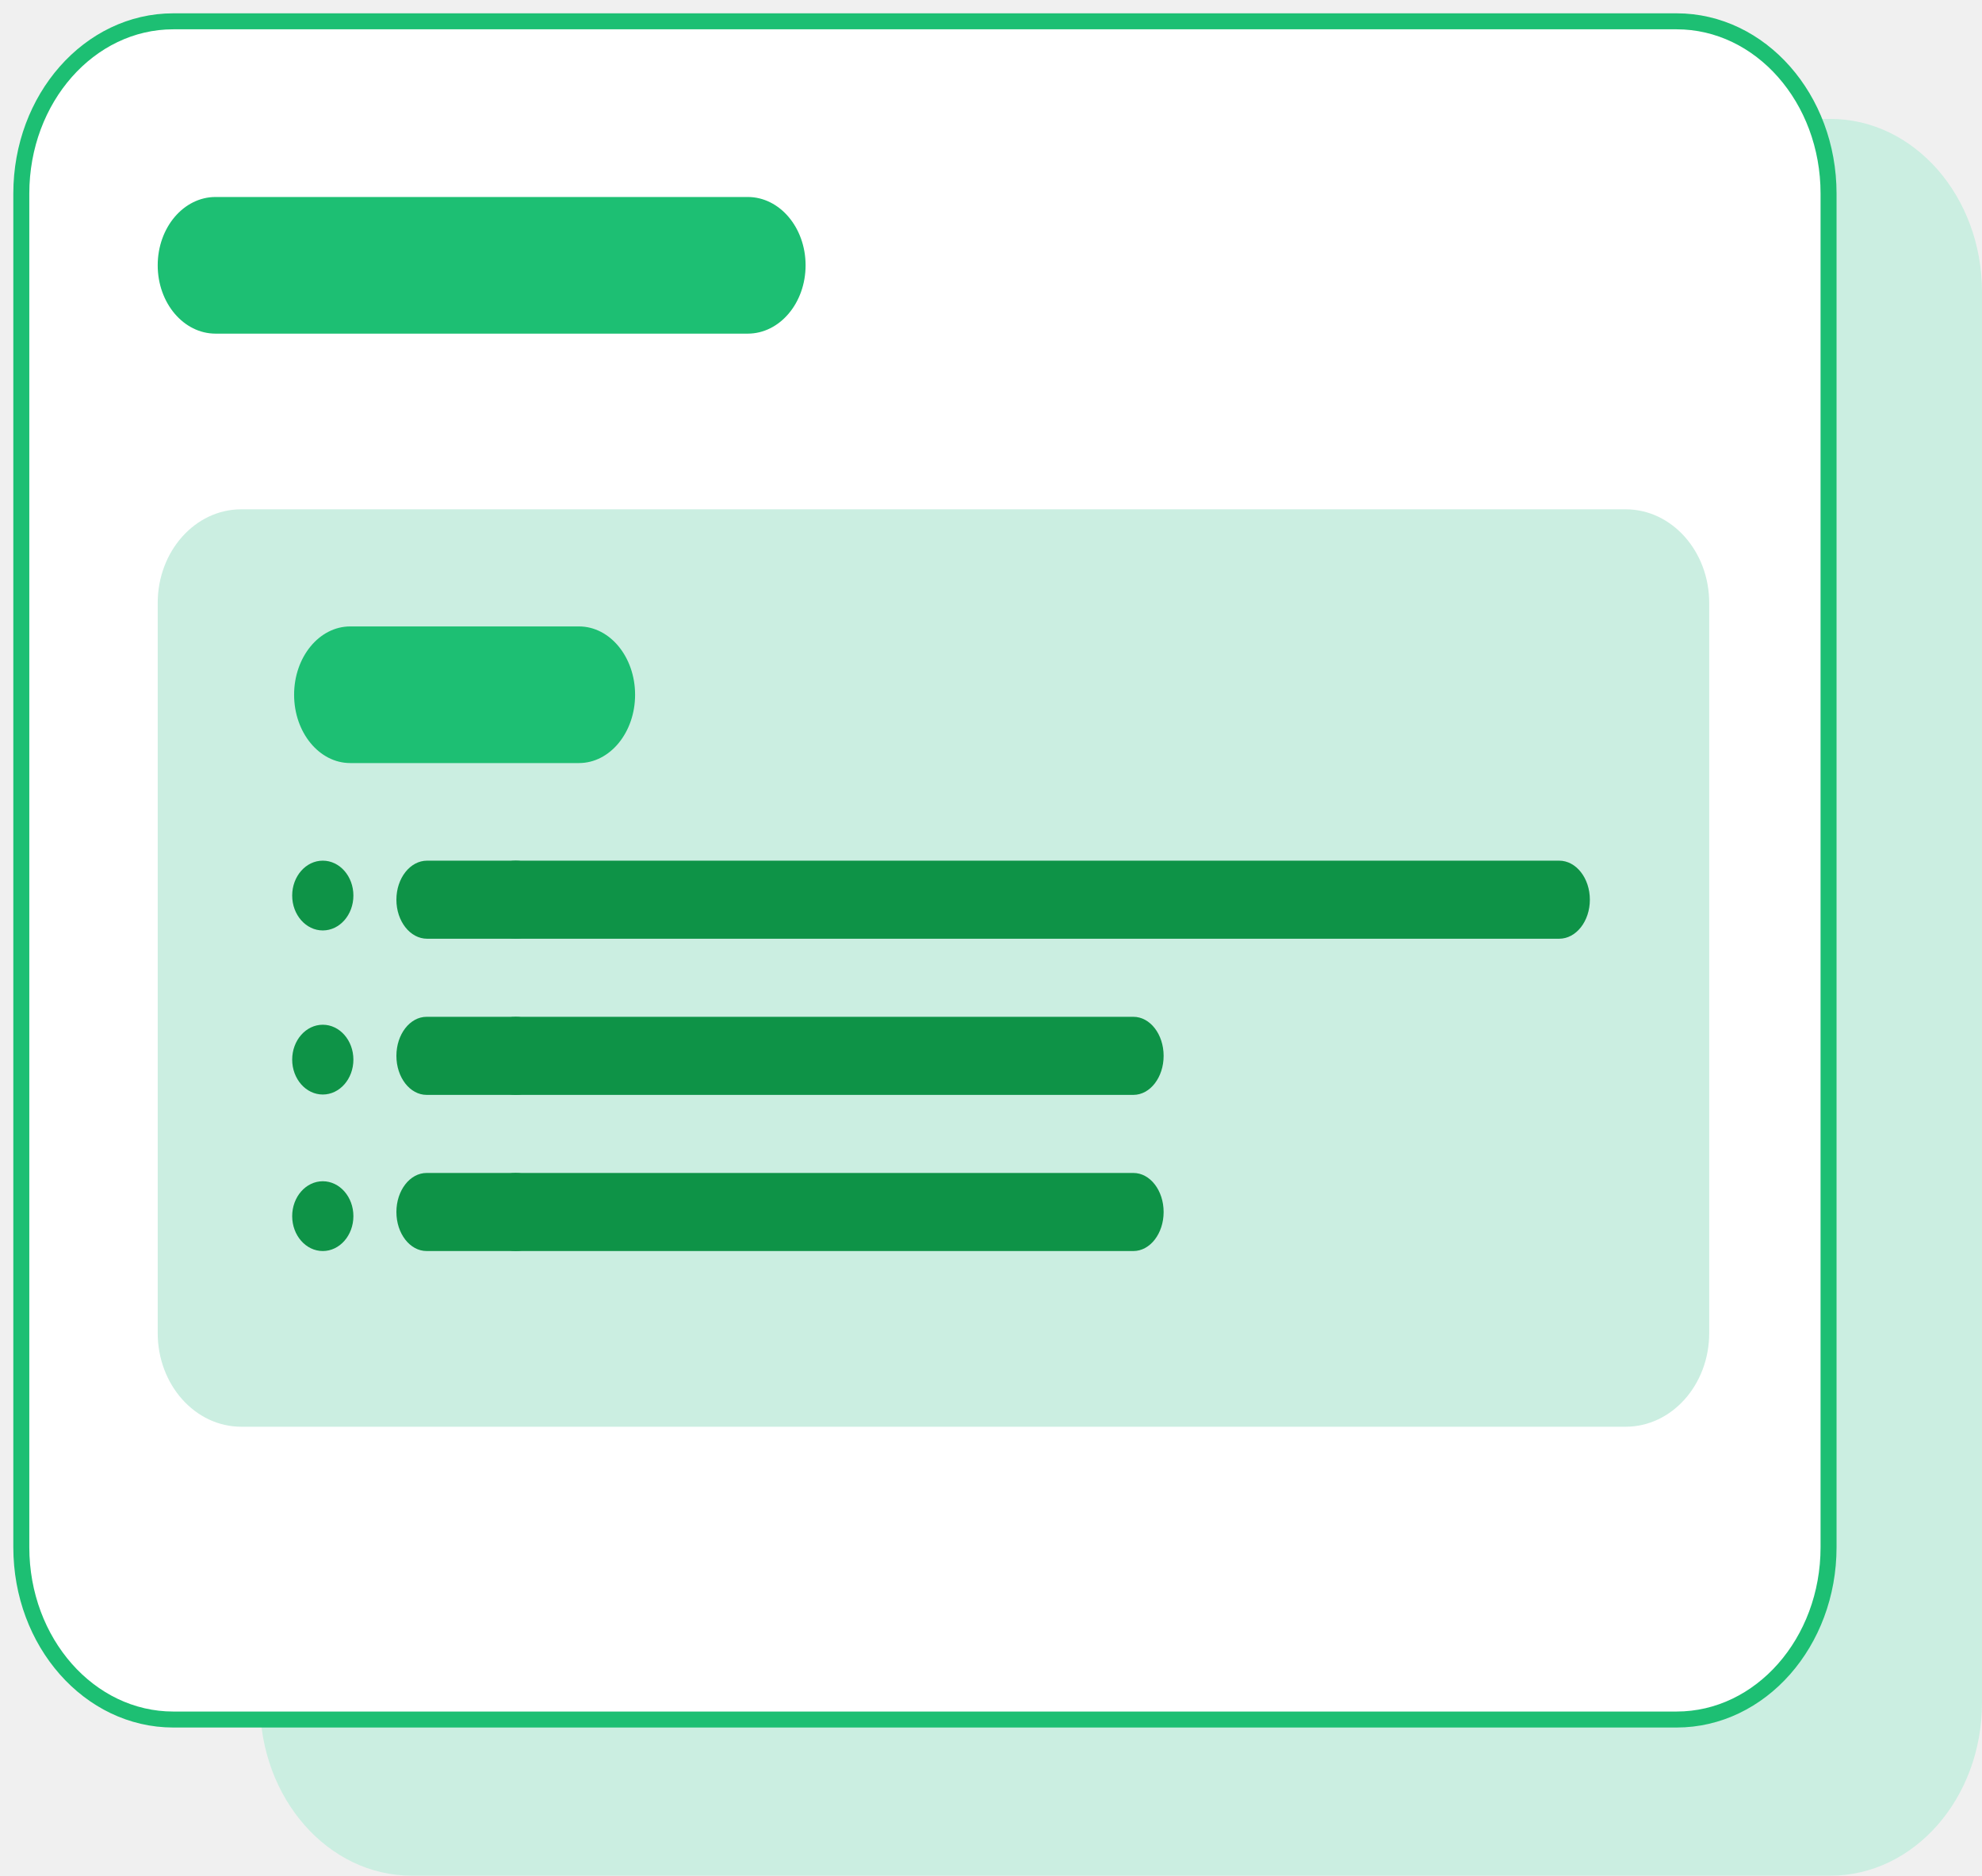
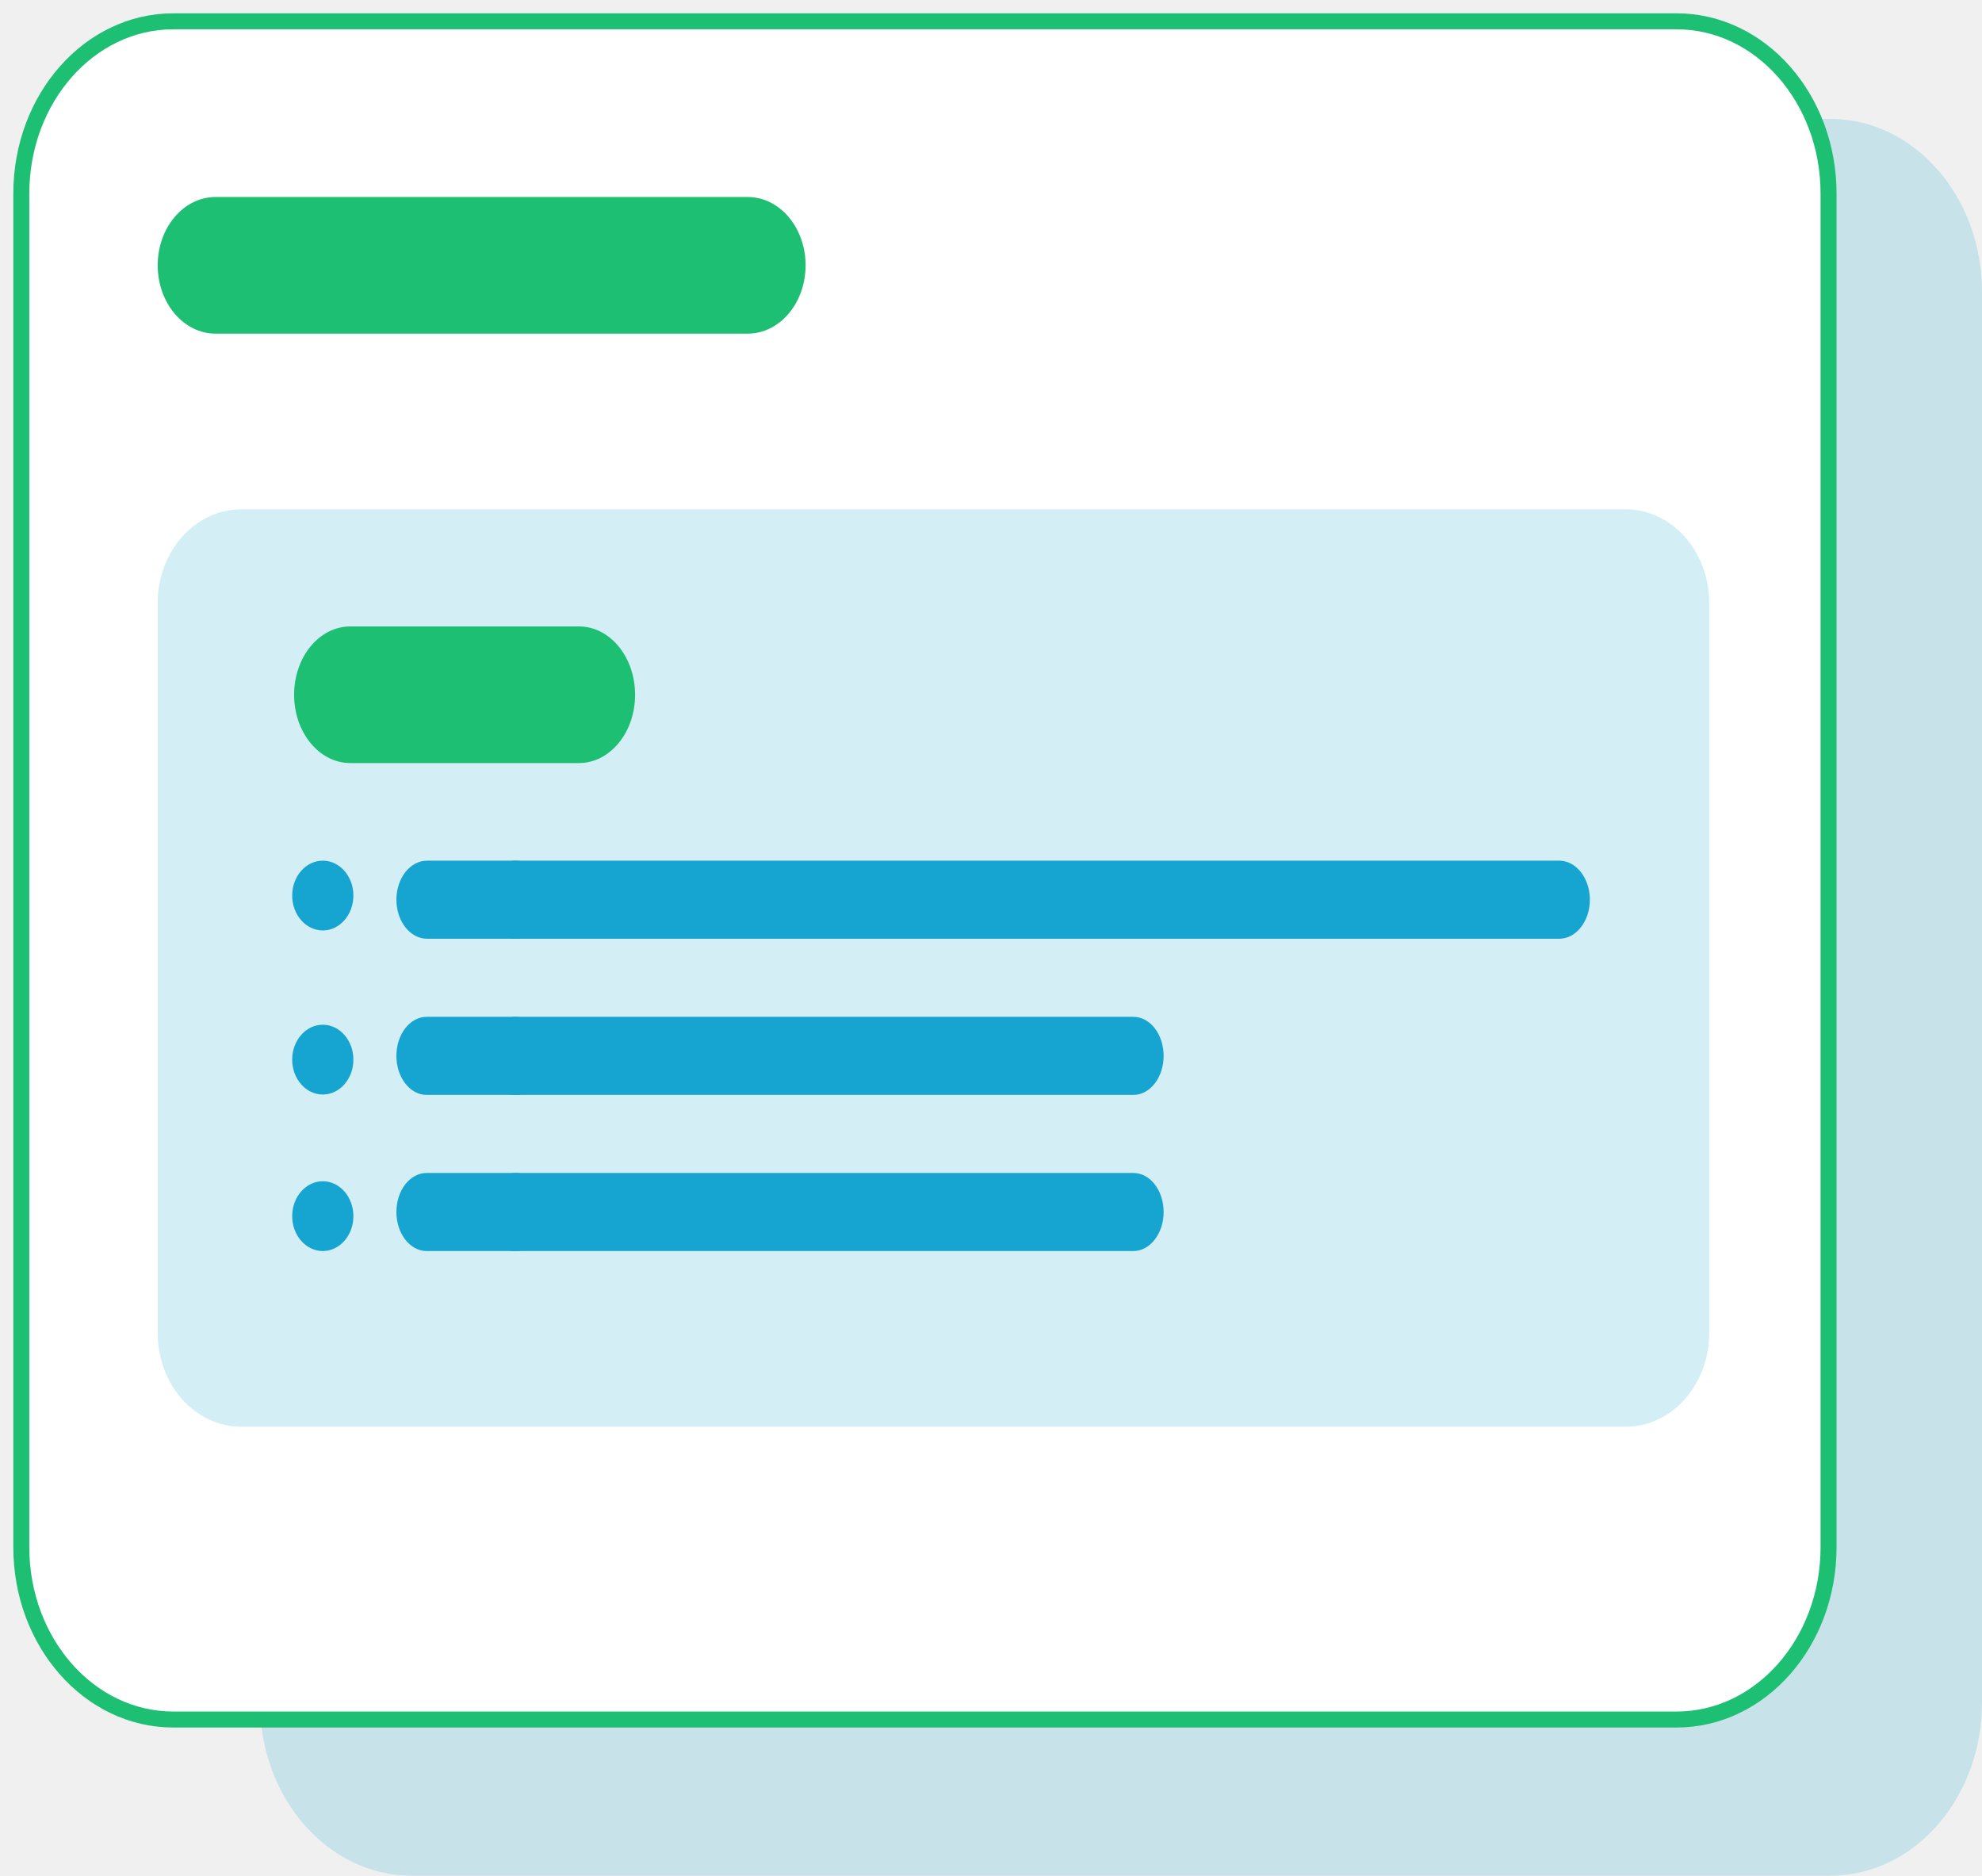
<svg xmlns="http://www.w3.org/2000/svg" width="93" height="88" viewBox="0 0 93 88" fill="none">
-   <path d="M85.884 5.579H19.316C15.386 5.579 12.2 9.214 12.2 13.697V79.882C12.2 84.366 15.386 88 19.316 88H85.884C89.814 88 93 84.366 93 79.882V13.697C93 9.214 89.814 5.579 85.884 5.579Z" fill="#CBEEE1" />
+   <path d="M85.884 5.579H19.317C15.386 5.579 12.2 9.214 12.2 13.697V79.882C12.2 84.366 15.386 88 19.317 88H85.884C89.814 88 93 84.366 93 79.882V13.697C93 9.214 89.814 5.579 85.884 5.579Z" fill="#16A4D1" fill-opacity="0.18" />
  <path d="M78.67 1H8.13C4.192 1 1 4.619 1 9.082V72.591C1 77.055 4.192 80.674 8.13 80.674H78.67C82.608 80.674 85.8 77.055 85.8 72.591V9.082C85.8 4.619 82.608 1 78.67 1Z" fill="white" stroke="#1DBF73" stroke-width="0.75" stroke-miterlimit="10" />
-   <path d="M76.28 23.895H11.32C9.155 23.895 7.4 25.863 7.4 28.29V62.541C7.4 64.969 9.155 66.937 11.32 66.937H76.28C78.445 66.937 80.2 64.969 80.2 62.541V28.29C80.2 25.863 78.445 23.895 76.28 23.895Z" fill="#CBEEE1" />
-   <path d="M15.146 43.653C15.939 43.653 16.582 42.92 16.582 42.016C16.582 41.112 15.939 40.379 15.146 40.379C14.353 40.379 13.71 41.112 13.71 42.016C13.71 42.92 14.353 43.653 15.146 43.653Z" fill="#0E9347" />
-   <path d="M15.146 51.351C15.939 51.351 16.582 50.618 16.582 49.714C16.582 48.81 15.939 48.077 15.146 48.077C14.353 48.077 13.71 48.81 13.71 49.714C13.71 50.618 14.353 51.351 15.146 51.351Z" fill="#0E9347" />
-   <path d="M15.146 58.694C15.939 58.694 16.582 57.961 16.582 57.057C16.582 56.153 15.939 55.42 15.146 55.42C14.353 55.42 13.71 56.153 13.71 57.057C13.71 57.961 14.353 58.694 15.146 58.694Z" fill="#0E9347" />
-   <path d="M27.167 29.39H16.433C14.979 29.39 13.8 30.825 13.8 32.595C13.8 34.365 14.979 35.8 16.433 35.8H27.167C28.621 35.8 29.8 34.365 29.8 32.595C29.8 30.825 28.621 29.39 27.167 29.39Z" fill="#1DBF73" />
-   <path d="M35.086 9.242H10.114C8.615 9.242 7.4 10.677 7.4 12.447C7.4 14.218 8.615 15.653 10.114 15.653H35.086C36.585 15.653 37.8 14.218 37.8 12.447C37.8 10.677 36.585 9.242 35.086 9.242Z" fill="#1DBF73" />
-   <path d="M73.159 40.379H20.041C19.245 40.379 18.6 41.199 18.6 42.211C18.6 43.222 19.245 44.042 20.041 44.042H73.159C73.955 44.042 74.6 43.222 74.6 42.211C74.6 41.199 73.955 40.379 73.159 40.379Z" fill="#0E9347" />
-   <path d="M53.181 47.705H20.019C19.235 47.705 18.6 48.525 18.6 49.537C18.6 50.548 19.235 51.368 20.019 51.368H53.181C53.965 51.368 54.6 50.548 54.6 49.537C54.6 48.525 53.965 47.705 53.181 47.705Z" fill="#0E9347" />
-   <path d="M24.2 44.042C25.084 44.042 25.8 43.222 25.8 42.211C25.8 41.199 25.084 40.379 24.2 40.379C23.316 40.379 22.6 41.199 22.6 42.211C22.6 43.222 23.316 44.042 24.2 44.042Z" fill="#0E9347" />
-   <path d="M24.2 51.368C25.084 51.368 25.8 50.548 25.8 49.537C25.8 48.525 25.084 47.705 24.2 47.705C23.316 47.705 22.6 48.525 22.6 49.537C22.6 50.548 23.316 51.368 24.2 51.368Z" fill="#0E9347" />
-   <path d="M53.181 55.031H20.019C19.235 55.031 18.6 55.851 18.6 56.863C18.6 57.874 19.235 58.694 20.019 58.694H53.181C53.965 58.694 54.6 57.874 54.6 56.863C54.6 55.851 53.965 55.031 53.181 55.031Z" fill="#0E9347" />
-   <path d="M24.2 58.694C25.084 58.694 25.8 57.874 25.8 56.863C25.8 55.851 25.084 55.031 24.2 55.031C23.316 55.031 22.6 55.851 22.6 56.863C22.6 57.874 23.316 58.694 24.2 58.694Z" fill="#0E9347" />
+   <path d="M76.28 23.895H11.32C9.155 23.895 7.4 25.863 7.4 28.29V62.541C7.4 64.969 9.155 66.937 11.32 66.937H76.28C78.445 66.937 80.2 64.969 80.2 62.541V28.29C80.2 25.863 78.445 23.895 76.28 23.895Z" fill="#16A4D1" fill-opacity="0.18" />
+   <path d="M15.146 43.653C15.939 43.653 16.582 42.92 16.582 42.016C16.582 41.112 15.939 40.379 15.146 40.379C14.353 40.379 13.71 41.112 13.71 42.016C13.71 42.92 14.353 43.653 15.146 43.653Z" fill="#16A4D1" />
+   <path d="M15.146 51.351C15.939 51.351 16.582 50.618 16.582 49.714C16.582 48.81 15.939 48.077 15.146 48.077C14.353 48.077 13.71 48.81 13.71 49.714C13.71 50.618 14.353 51.351 15.146 51.351Z" fill="#16A4D1" />
+   <path d="M15.146 58.694C15.939 58.694 16.582 57.961 16.582 57.057C16.582 56.153 15.939 55.42 15.146 55.42C14.353 55.42 13.71 56.153 13.71 57.057C13.71 57.961 14.353 58.694 15.146 58.694Z" fill="#16A4D1" />
+   <path d="M27.166 29.39H16.433C14.979 29.39 13.8 30.825 13.8 32.595C13.8 34.365 14.979 35.8 16.433 35.8H27.166C28.621 35.8 29.8 34.365 29.8 32.595C29.8 30.825 28.621 29.39 27.166 29.39Z" fill="#1DBF73" />
+   <path d="M35.086 9.243H10.114C8.615 9.243 7.4 10.678 7.4 12.448C7.4 14.218 8.615 15.653 10.114 15.653H35.086C36.585 15.653 37.8 14.218 37.8 12.448C37.8 10.678 36.585 9.243 35.086 9.243Z" fill="#1DBF73" />
+   <path d="M73.159 40.379H20.042C19.245 40.379 18.6 41.199 18.6 42.211C18.6 43.222 19.245 44.043 20.042 44.043H73.159C73.955 44.043 74.6 43.222 74.6 42.211C74.6 41.199 73.955 40.379 73.159 40.379Z" fill="#16A4D1" />
+   <path d="M53.181 47.706H20.019C19.235 47.706 18.6 48.526 18.6 49.537C18.6 50.549 19.235 51.369 20.019 51.369H53.181C53.965 51.369 54.6 50.549 54.6 49.537C54.6 48.526 53.965 47.706 53.181 47.706Z" fill="#16A4D1" />
+   <path d="M24.2 44.043C25.084 44.043 25.8 43.222 25.8 42.211C25.8 41.199 25.084 40.379 24.2 40.379C23.316 40.379 22.6 41.199 22.6 42.211C22.6 43.222 23.316 44.043 24.2 44.043Z" fill="#16A4D1" />
+   <path d="M24.2 51.369C25.084 51.369 25.8 50.549 25.8 49.537C25.8 48.526 25.084 47.706 24.2 47.706C23.316 47.706 22.6 48.526 22.6 49.537C22.6 50.549 23.316 51.369 24.2 51.369Z" fill="#16A4D1" />
+   <path d="M53.181 55.031H20.019C19.235 55.031 18.6 55.851 18.6 56.863C18.6 57.874 19.235 58.694 20.019 58.694H53.181C53.965 58.694 54.6 57.874 54.6 56.863C54.6 55.851 53.965 55.031 53.181 55.031Z" fill="#16A4D1" />
+   <path d="M24.2 58.694C25.084 58.694 25.8 57.874 25.8 56.863C25.8 55.851 25.084 55.031 24.2 55.031C23.316 55.031 22.6 55.851 22.6 56.863C22.6 57.874 23.316 58.694 24.2 58.694Z" fill="#16A4D1" />
</svg>
